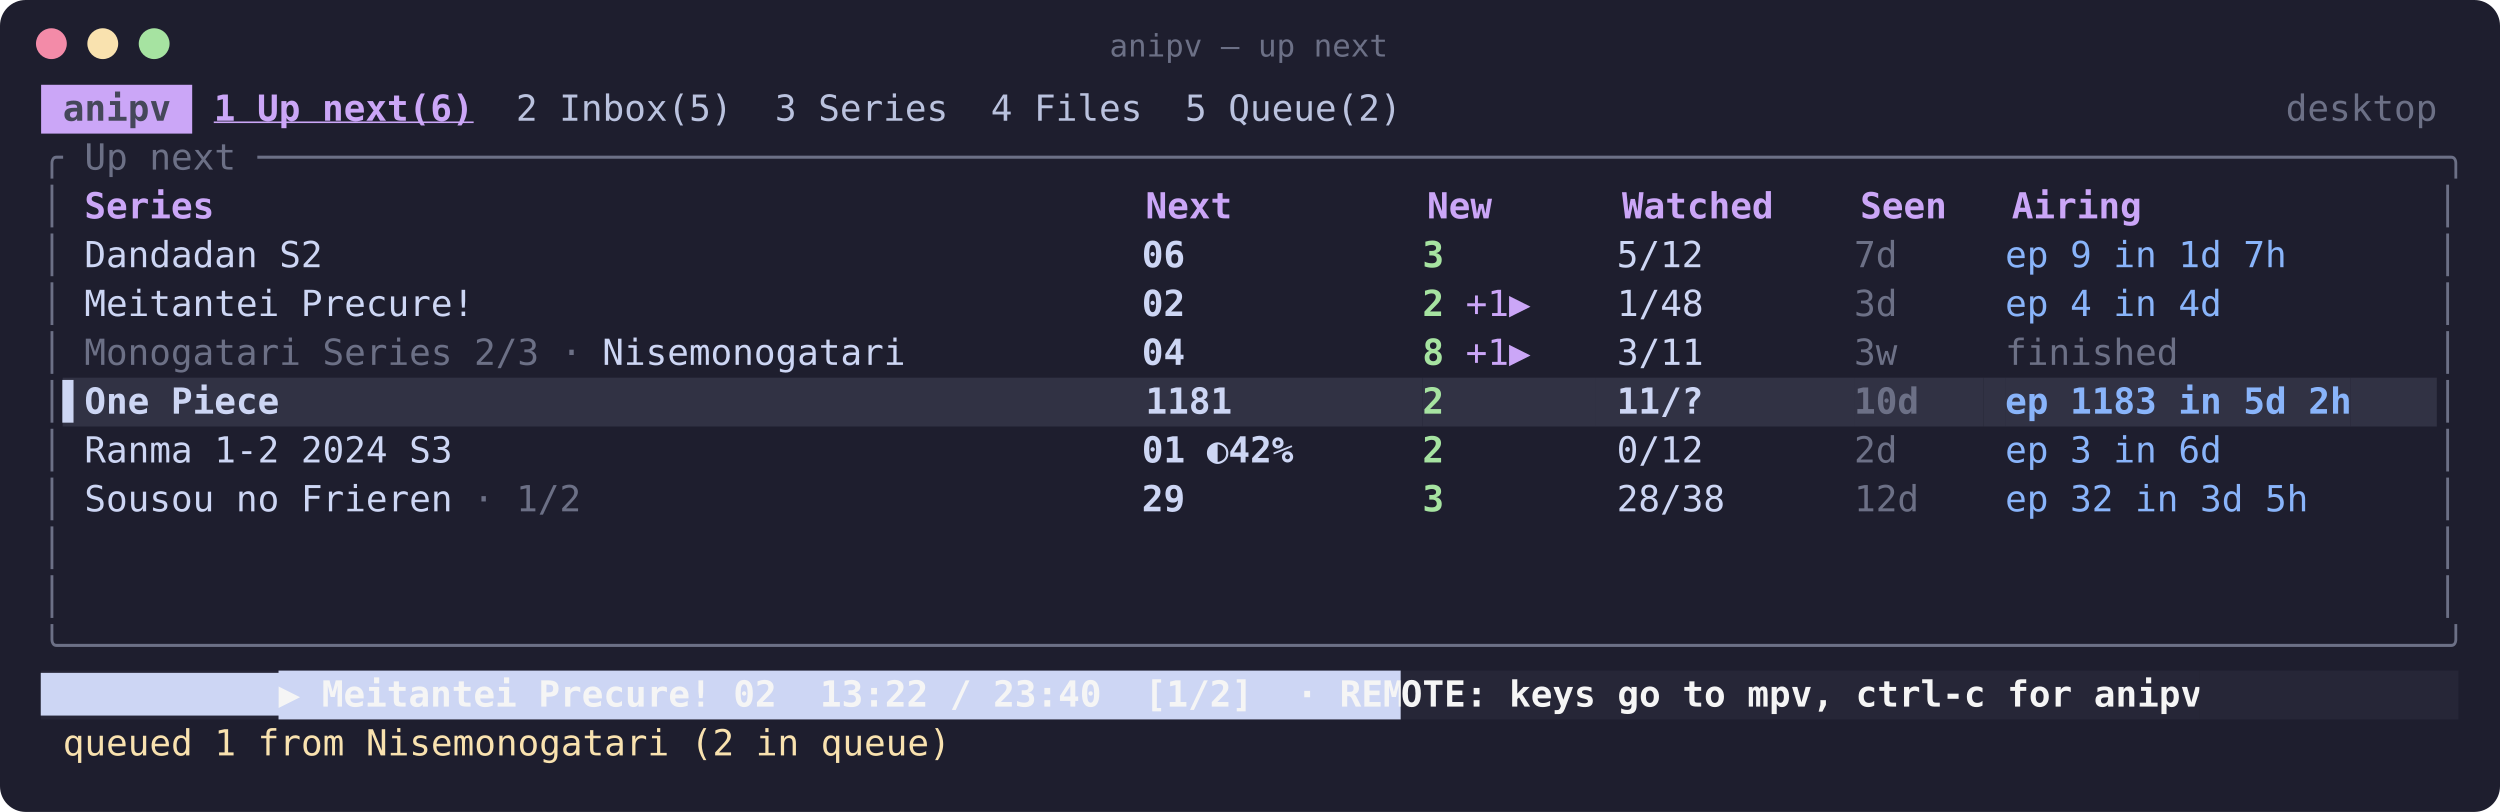
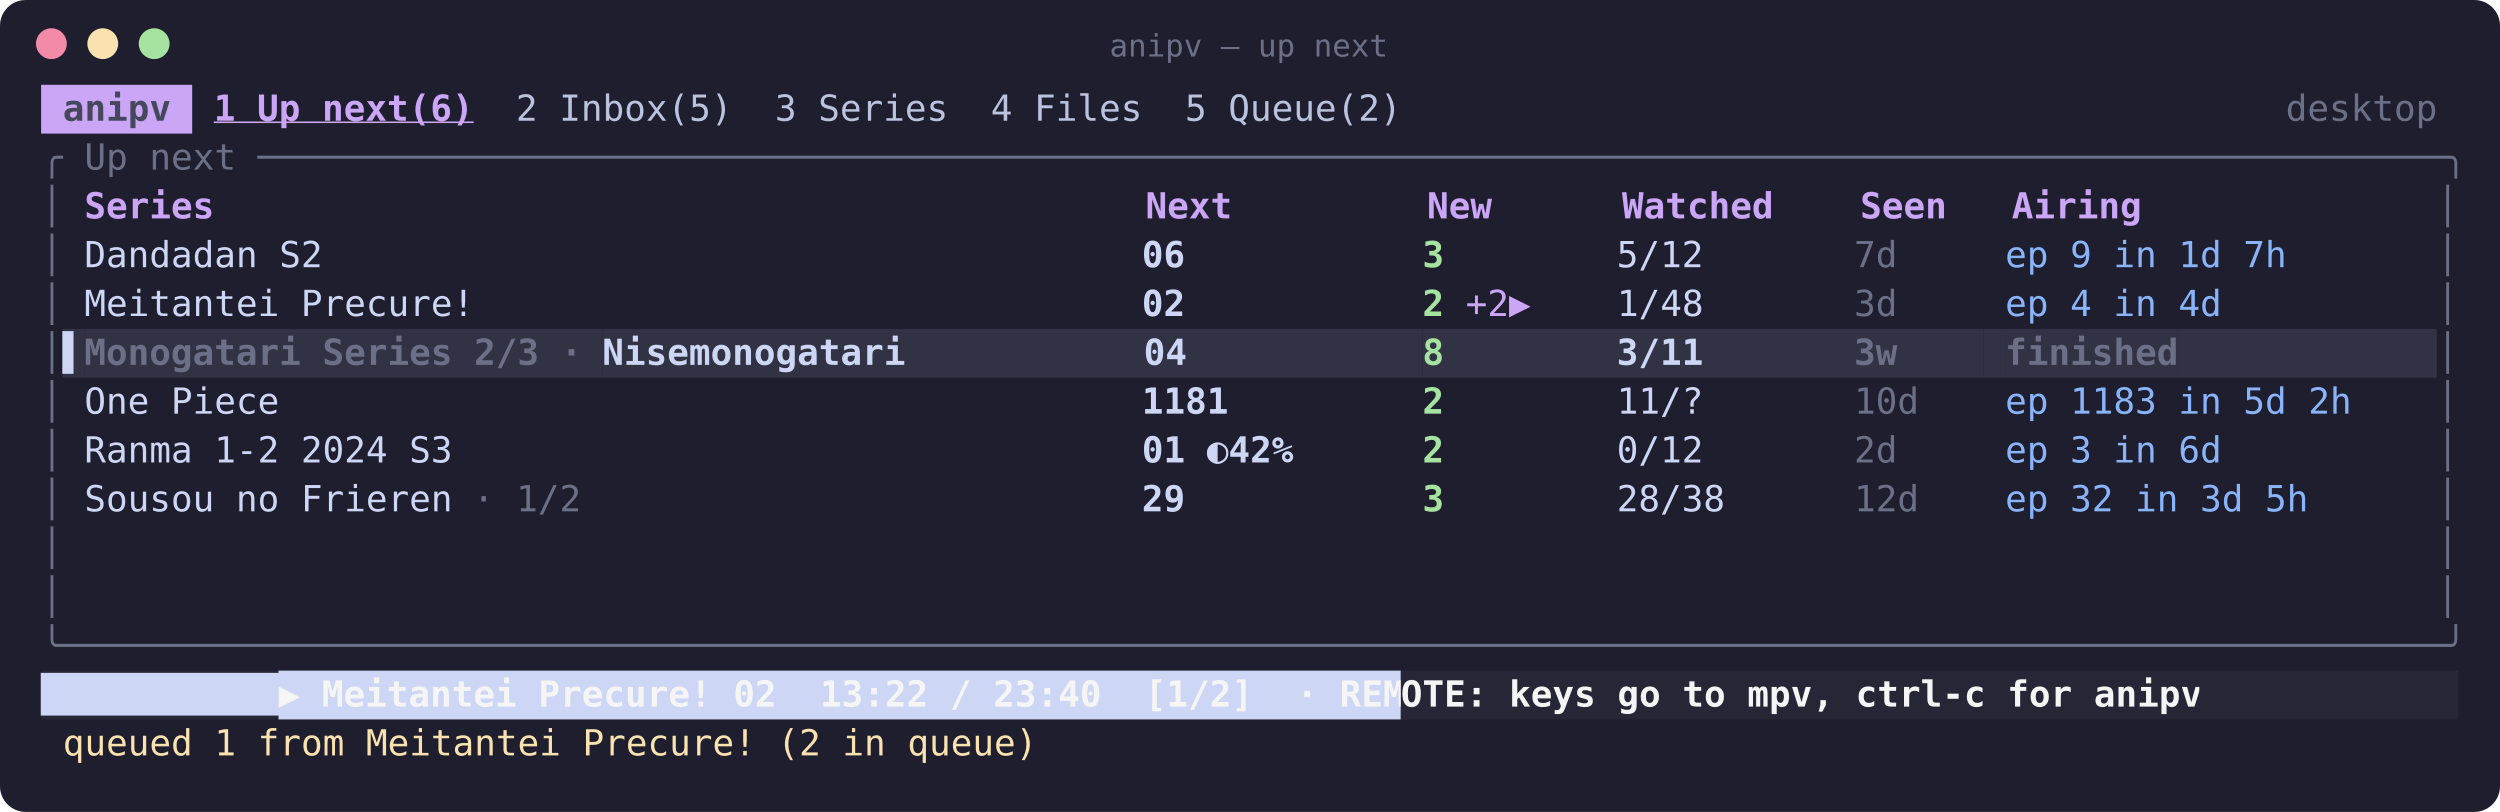
<svg xmlns="http://www.w3.org/2000/svg" width="973" height="316" viewBox="0 0 973 316" font-family="'JetBrains Mono','Cascadia Code','Fira Code',Menlo,Consolas,monospace" font-size="14">
  <rect width="100%" height="100%" rx="10" fill="#1e1e2e" />
  <circle cx="20" cy="17" r="6" fill="#f38ba8" />
  <circle cx="40" cy="17" r="6" fill="#f9e2af" />
  <circle cx="60" cy="17" r="6" fill="#a6e3a1" />
  <text x="486" y="22" fill="#6c7086" text-anchor="middle" font-size="12">anipv — up next</text>
  <rect x="16.0" y="33.0" width="58.8" height="19" fill="#cba6f7" />
  <text x="16.0" y="47.0" fill="#45475a" font-weight="bold" xml:space="preserve" textLength="58.8" lengthAdjust="spacingAndGlyphs"> anipv </text>
  <text x="83.2" y="47.0" fill="#cba6f7" font-weight="bold" text-decoration="underline" xml:space="preserve" textLength="100.8" lengthAdjust="spacingAndGlyphs">1 Up next(6)</text>
  <text x="200.8" y="47.0" fill="#bac2de" xml:space="preserve" textLength="84.0" lengthAdjust="spacingAndGlyphs">2 Inbox(5)</text>
  <text x="301.6" y="47.0" fill="#bac2de" xml:space="preserve" textLength="67.2" lengthAdjust="spacingAndGlyphs">3 Series</text>
  <text x="385.6" y="47.0" fill="#bac2de" xml:space="preserve" textLength="58.8" lengthAdjust="spacingAndGlyphs">4 Files</text>
  <text x="461.2" y="47.0" fill="#bac2de" xml:space="preserve" textLength="84.0" lengthAdjust="spacingAndGlyphs">5 Queue(2)</text>
  <text x="889.6" y="47.0" fill="#6c7086" xml:space="preserve" textLength="67.2" lengthAdjust="spacingAndGlyphs">desktop </text>
  <text x="16.0" y="66.0" fill="#6c7086" xml:space="preserve" textLength="940.8" lengthAdjust="spacingAndGlyphs">╭ Up next ─────────────────────────────────────────────────────────────────────────────────────────────────────╮</text>
  <text x="16.0" y="85.0" fill="#6c7086" xml:space="preserve" textLength="8.4" lengthAdjust="spacingAndGlyphs">│</text>
  <text x="24.4" y="85.0" fill="#cba6f7" font-weight="bold" xml:space="preserve" textLength="924.0" lengthAdjust="spacingAndGlyphs"> Series                                           Next         New      Watched    Seen   Airing              </text>
  <text x="948.4" y="85.0" fill="#6c7086" xml:space="preserve" textLength="8.4" lengthAdjust="spacingAndGlyphs">│</text>
  <text x="16.0" y="104.0" fill="#6c7086" xml:space="preserve" textLength="8.4" lengthAdjust="spacingAndGlyphs">│</text>
  <text x="24.4" y="104.0" fill="#cdd6f4" xml:space="preserve" textLength="420.0" lengthAdjust="spacingAndGlyphs"> Dandadan S2                                      </text>
  <text x="444.4" y="104.0" fill="#cdd6f4" font-weight="bold" xml:space="preserve" textLength="100.8" lengthAdjust="spacingAndGlyphs">06          </text>
  <text x="553.6" y="104.0" fill="#a6e3a1" font-weight="bold" xml:space="preserve" textLength="67.2" lengthAdjust="spacingAndGlyphs">3       </text>
  <text x="620.8" y="104.0" fill="#cdd6f4" xml:space="preserve" textLength="100.8" lengthAdjust="spacingAndGlyphs"> 5/12       </text>
  <text x="721.6" y="104.0" fill="#6c7086" xml:space="preserve" textLength="50.4" lengthAdjust="spacingAndGlyphs">7d    </text>
  <text x="780.4" y="104.0" fill="#89b4fa" xml:space="preserve" textLength="109.2" lengthAdjust="spacingAndGlyphs">ep 9 in 1d 7h</text>
  <text x="948.4" y="104.0" fill="#6c7086" xml:space="preserve" textLength="8.4" lengthAdjust="spacingAndGlyphs">│</text>
  <text x="16.0" y="123.0" fill="#6c7086" xml:space="preserve" textLength="8.4" lengthAdjust="spacingAndGlyphs">│</text>
  <text x="24.4" y="123.0" fill="#cdd6f4" xml:space="preserve" textLength="420.0" lengthAdjust="spacingAndGlyphs"> Meitantei Precure!                               </text>
  <text x="444.4" y="123.0" fill="#cdd6f4" font-weight="bold" xml:space="preserve" textLength="100.8" lengthAdjust="spacingAndGlyphs">02          </text>
  <text x="553.6" y="123.0" fill="#a6e3a1" font-weight="bold" xml:space="preserve" textLength="8.4" lengthAdjust="spacingAndGlyphs">2</text>
-   <text x="562.0" y="123.0" fill="#cba6f7" xml:space="preserve" textLength="33.6" lengthAdjust="spacingAndGlyphs"> +1▶</text>
+   <text x="562.0" y="123.0" fill="#cba6f7" xml:space="preserve" textLength="33.6" lengthAdjust="spacingAndGlyphs"> +2▶</text>
  <text x="595.6" y="123.0" fill="#cdd6f4" xml:space="preserve" textLength="126.0" lengthAdjust="spacingAndGlyphs">    1/48       </text>
  <text x="721.6" y="123.0" fill="#6c7086" xml:space="preserve" textLength="50.4" lengthAdjust="spacingAndGlyphs">3d    </text>
  <text x="780.4" y="123.0" fill="#89b4fa" xml:space="preserve" textLength="84.0" lengthAdjust="spacingAndGlyphs">ep 4 in 4d</text>
  <text x="948.4" y="123.0" fill="#6c7086" xml:space="preserve" textLength="8.4" lengthAdjust="spacingAndGlyphs">│</text>
  <text x="16.0" y="142.0" fill="#6c7086" xml:space="preserve" textLength="8.4" lengthAdjust="spacingAndGlyphs">│</text>
-   <text x="32.8" y="142.0" fill="#6c7086" xml:space="preserve" textLength="201.6" lengthAdjust="spacingAndGlyphs">Monogatari Series 2/3 · </text>
-   <text x="234.4" y="142.0" fill="#cdd6f4" xml:space="preserve" textLength="210.0" lengthAdjust="spacingAndGlyphs">Nisemonogatari           </text>
-   <text x="444.4" y="142.0" fill="#cdd6f4" font-weight="bold" xml:space="preserve" textLength="100.8" lengthAdjust="spacingAndGlyphs">04          </text>
-   <text x="553.6" y="142.0" fill="#a6e3a1" font-weight="bold" xml:space="preserve" textLength="8.4" lengthAdjust="spacingAndGlyphs">8</text>
-   <text x="562.0" y="142.0" fill="#cba6f7" xml:space="preserve" textLength="33.6" lengthAdjust="spacingAndGlyphs"> +1▶</text>
-   <text x="595.6" y="142.0" fill="#cdd6f4" xml:space="preserve" textLength="126.0" lengthAdjust="spacingAndGlyphs">    3/11       </text>
-   <text x="721.6" y="142.0" fill="#6c7086" xml:space="preserve" textLength="50.4" lengthAdjust="spacingAndGlyphs">3w    </text>
-   <text x="780.4" y="142.0" fill="#6c7086" xml:space="preserve" textLength="67.2" lengthAdjust="spacingAndGlyphs">finished</text>
+   <rect x="24.4" y="128.0" width="8.4" height="19" fill="#313244" />
+   <text x="24.4" y="142.0" fill="#cdd6f4" font-weight="bold" xml:space="preserve" textLength="8.4" lengthAdjust="spacingAndGlyphs">▌</text>
+   <rect x="32.8" y="128.0" width="201.6" height="19" fill="#313244" />
+   <text x="32.8" y="142.0" fill="#6c7086" font-weight="bold" xml:space="preserve" textLength="201.6" lengthAdjust="spacingAndGlyphs">Monogatari Series 2/3 · </text>
+   <rect x="234.4" y="128.0" width="319.2" height="19" fill="#313244" />
+   <text x="234.4" y="142.0" fill="#cdd6f4" font-weight="bold" xml:space="preserve" textLength="319.2" lengthAdjust="spacingAndGlyphs">Nisemonogatari           04           </text>
+   <rect x="553.6" y="128.0" width="67.2" height="19" fill="#313244" />
+   <text x="553.6" y="142.0" fill="#a6e3a1" font-weight="bold" xml:space="preserve" textLength="67.2" lengthAdjust="spacingAndGlyphs">8       </text>
+   <rect x="620.8" y="128.0" width="100.8" height="19" fill="#313244" />
+   <text x="620.8" y="142.0" fill="#cdd6f4" font-weight="bold" xml:space="preserve" textLength="100.8" lengthAdjust="spacingAndGlyphs"> 3/11       </text>
+   <rect x="721.6" y="128.0" width="50.4" height="19" fill="#313244" />
+   <text x="721.6" y="142.0" fill="#6c7086" font-weight="bold" xml:space="preserve" textLength="50.4" lengthAdjust="spacingAndGlyphs">3w    </text>
+   <rect x="772.0" y="128.0" width="8.4" height="19" fill="#313244" />
+   <rect x="780.4" y="128.0" width="67.2" height="19" fill="#313244" />
+   <text x="780.4" y="142.0" fill="#6c7086" font-weight="bold" xml:space="preserve" textLength="67.2" lengthAdjust="spacingAndGlyphs">finished</text>
+   <rect x="847.6" y="128.0" width="100.8" height="19" fill="#313244" />
  <text x="948.4" y="142.0" fill="#6c7086" xml:space="preserve" textLength="8.4" lengthAdjust="spacingAndGlyphs">│</text>
  <text x="16.0" y="161.0" fill="#6c7086" xml:space="preserve" textLength="8.4" lengthAdjust="spacingAndGlyphs">│</text>
-   <rect x="24.4" y="147.0" width="529.2" height="19" fill="#313244" />
-   <text x="24.4" y="161.0" fill="#cdd6f4" font-weight="bold" xml:space="preserve" textLength="529.2" lengthAdjust="spacingAndGlyphs">▌One Piece                                        1181         </text>
-   <rect x="553.6" y="147.0" width="67.2" height="19" fill="#313244" />
+   <text x="24.4" y="161.0" fill="#cdd6f4" xml:space="preserve" textLength="420.0" lengthAdjust="spacingAndGlyphs"> One Piece                                        </text>
+   <text x="444.4" y="161.0" fill="#cdd6f4" font-weight="bold" xml:space="preserve" textLength="100.8" lengthAdjust="spacingAndGlyphs">1181        </text>
  <text x="553.6" y="161.0" fill="#a6e3a1" font-weight="bold" xml:space="preserve" textLength="67.2" lengthAdjust="spacingAndGlyphs">2       </text>
-   <rect x="620.8" y="147.0" width="100.8" height="19" fill="#313244" />
-   <text x="620.8" y="161.0" fill="#cdd6f4" font-weight="bold" xml:space="preserve" textLength="100.8" lengthAdjust="spacingAndGlyphs"> 11/?       </text>
-   <rect x="721.6" y="147.0" width="50.4" height="19" fill="#313244" />
-   <text x="721.6" y="161.0" fill="#6c7086" font-weight="bold" xml:space="preserve" textLength="50.4" lengthAdjust="spacingAndGlyphs">10d   </text>
-   <rect x="772.0" y="147.0" width="8.4" height="19" fill="#313244" />
-   <rect x="780.4" y="147.0" width="134.4" height="19" fill="#313244" />
-   <text x="780.4" y="161.0" fill="#89b4fa" font-weight="bold" xml:space="preserve" textLength="134.4" lengthAdjust="spacingAndGlyphs">ep 1183 in 5d 2h</text>
-   <rect x="914.8" y="147.0" width="33.6" height="19" fill="#313244" />
+   <text x="620.8" y="161.0" fill="#cdd6f4" xml:space="preserve" textLength="100.8" lengthAdjust="spacingAndGlyphs"> 11/?       </text>
+   <text x="721.6" y="161.0" fill="#6c7086" xml:space="preserve" textLength="50.4" lengthAdjust="spacingAndGlyphs">10d   </text>
+   <text x="780.4" y="161.0" fill="#89b4fa" xml:space="preserve" textLength="134.4" lengthAdjust="spacingAndGlyphs">ep 1183 in 5d 2h</text>
  <text x="948.4" y="161.0" fill="#6c7086" xml:space="preserve" textLength="8.4" lengthAdjust="spacingAndGlyphs">│</text>
  <text x="16.0" y="180.0" fill="#6c7086" xml:space="preserve" textLength="8.4" lengthAdjust="spacingAndGlyphs">│</text>
  <text x="24.4" y="180.0" fill="#cdd6f4" xml:space="preserve" textLength="420.0" lengthAdjust="spacingAndGlyphs"> Ranma 1-2 2024 S3                                </text>
  <text x="444.4" y="180.0" fill="#cdd6f4" font-weight="bold" xml:space="preserve" textLength="100.8" lengthAdjust="spacingAndGlyphs">01 ◐42%     </text>
  <text x="553.6" y="180.0" fill="#a6e3a1" font-weight="bold" xml:space="preserve" textLength="67.2" lengthAdjust="spacingAndGlyphs">2       </text>
  <text x="620.8" y="180.0" fill="#cdd6f4" xml:space="preserve" textLength="100.8" lengthAdjust="spacingAndGlyphs"> 0/12       </text>
  <text x="721.6" y="180.0" fill="#6c7086" xml:space="preserve" textLength="50.4" lengthAdjust="spacingAndGlyphs">2d    </text>
  <text x="780.4" y="180.0" fill="#89b4fa" xml:space="preserve" textLength="84.0" lengthAdjust="spacingAndGlyphs">ep 3 in 6d</text>
  <text x="948.4" y="180.0" fill="#6c7086" xml:space="preserve" textLength="8.4" lengthAdjust="spacingAndGlyphs">│</text>
  <text x="16.0" y="199.0" fill="#6c7086" xml:space="preserve" textLength="8.4" lengthAdjust="spacingAndGlyphs">│</text>
  <text x="24.4" y="199.0" fill="#cdd6f4" xml:space="preserve" textLength="151.2" lengthAdjust="spacingAndGlyphs"> Sousou no Frieren</text>
  <text x="175.6" y="199.0" fill="#6c7086" xml:space="preserve" textLength="50.4" lengthAdjust="spacingAndGlyphs"> · 1/2</text>
  <text x="444.4" y="199.0" fill="#cdd6f4" font-weight="bold" xml:space="preserve" textLength="100.8" lengthAdjust="spacingAndGlyphs">29          </text>
  <text x="553.6" y="199.0" fill="#a6e3a1" font-weight="bold" xml:space="preserve" textLength="67.2" lengthAdjust="spacingAndGlyphs">3       </text>
  <text x="620.8" y="199.0" fill="#cdd6f4" xml:space="preserve" textLength="100.8" lengthAdjust="spacingAndGlyphs"> 28/38      </text>
  <text x="721.6" y="199.0" fill="#6c7086" xml:space="preserve" textLength="50.4" lengthAdjust="spacingAndGlyphs">12d   </text>
  <text x="780.4" y="199.0" fill="#89b4fa" xml:space="preserve" textLength="117.6" lengthAdjust="spacingAndGlyphs">ep 32 in 3d 5h</text>
  <text x="948.4" y="199.0" fill="#6c7086" xml:space="preserve" textLength="8.4" lengthAdjust="spacingAndGlyphs">│</text>
  <text x="16.0" y="218.0" fill="#6c7086" xml:space="preserve" textLength="8.4" lengthAdjust="spacingAndGlyphs">│</text>
  <text x="948.4" y="218.0" fill="#6c7086" xml:space="preserve" textLength="8.4" lengthAdjust="spacingAndGlyphs">│</text>
  <text x="16.0" y="237.0" fill="#6c7086" xml:space="preserve" textLength="8.4" lengthAdjust="spacingAndGlyphs">│</text>
  <text x="948.4" y="237.0" fill="#6c7086" xml:space="preserve" textLength="8.4" lengthAdjust="spacingAndGlyphs">│</text>
  <text x="16.0" y="256.0" fill="#6c7086" xml:space="preserve" textLength="940.8" lengthAdjust="spacingAndGlyphs">╰──────────────────────────────────────────────────────────────────────────────────────────────────────────────╯</text>
  <rect x="16.0" y="261.0" width="92.4" height="19" fill="#262637" />
  <text x="16.0" y="275.0" fill="#cdd6f4" xml:space="preserve" textLength="92.4" lengthAdjust="spacingAndGlyphs">███████████</text>
  <rect x="108.4" y="261.0" width="436.8" height="19" fill="#cdd6f4" />
  <text x="108.4" y="275.0" fill="#f5f5f5" font-weight="bold" xml:space="preserve" textLength="436.8" lengthAdjust="spacingAndGlyphs">▶ Meitantei Precure! 02  13:22 / 23:40  [1/2]  · REM</text>
  <rect x="545.2" y="261.0" width="310.8" height="19" fill="#262637" />
  <text x="545.2" y="275.0" fill="#f5f5f5" font-weight="bold" xml:space="preserve" textLength="310.8" lengthAdjust="spacingAndGlyphs">OTE: keys go to mpv, ctrl-c for anipv</text>
  <rect x="856.0" y="261.0" width="100.8" height="19" fill="#262637" />
-   <text x="16.0" y="294.0" fill="#f9e2af" xml:space="preserve" textLength="352.8" lengthAdjust="spacingAndGlyphs"> queued 1 from Nisemonogatari (2 in queue)</text>
+   <text x="16.0" y="294.0" fill="#f9e2af" xml:space="preserve" textLength="386.4" lengthAdjust="spacingAndGlyphs"> queued 1 from Meitantei Precure! (2 in queue)</text>
</svg>
